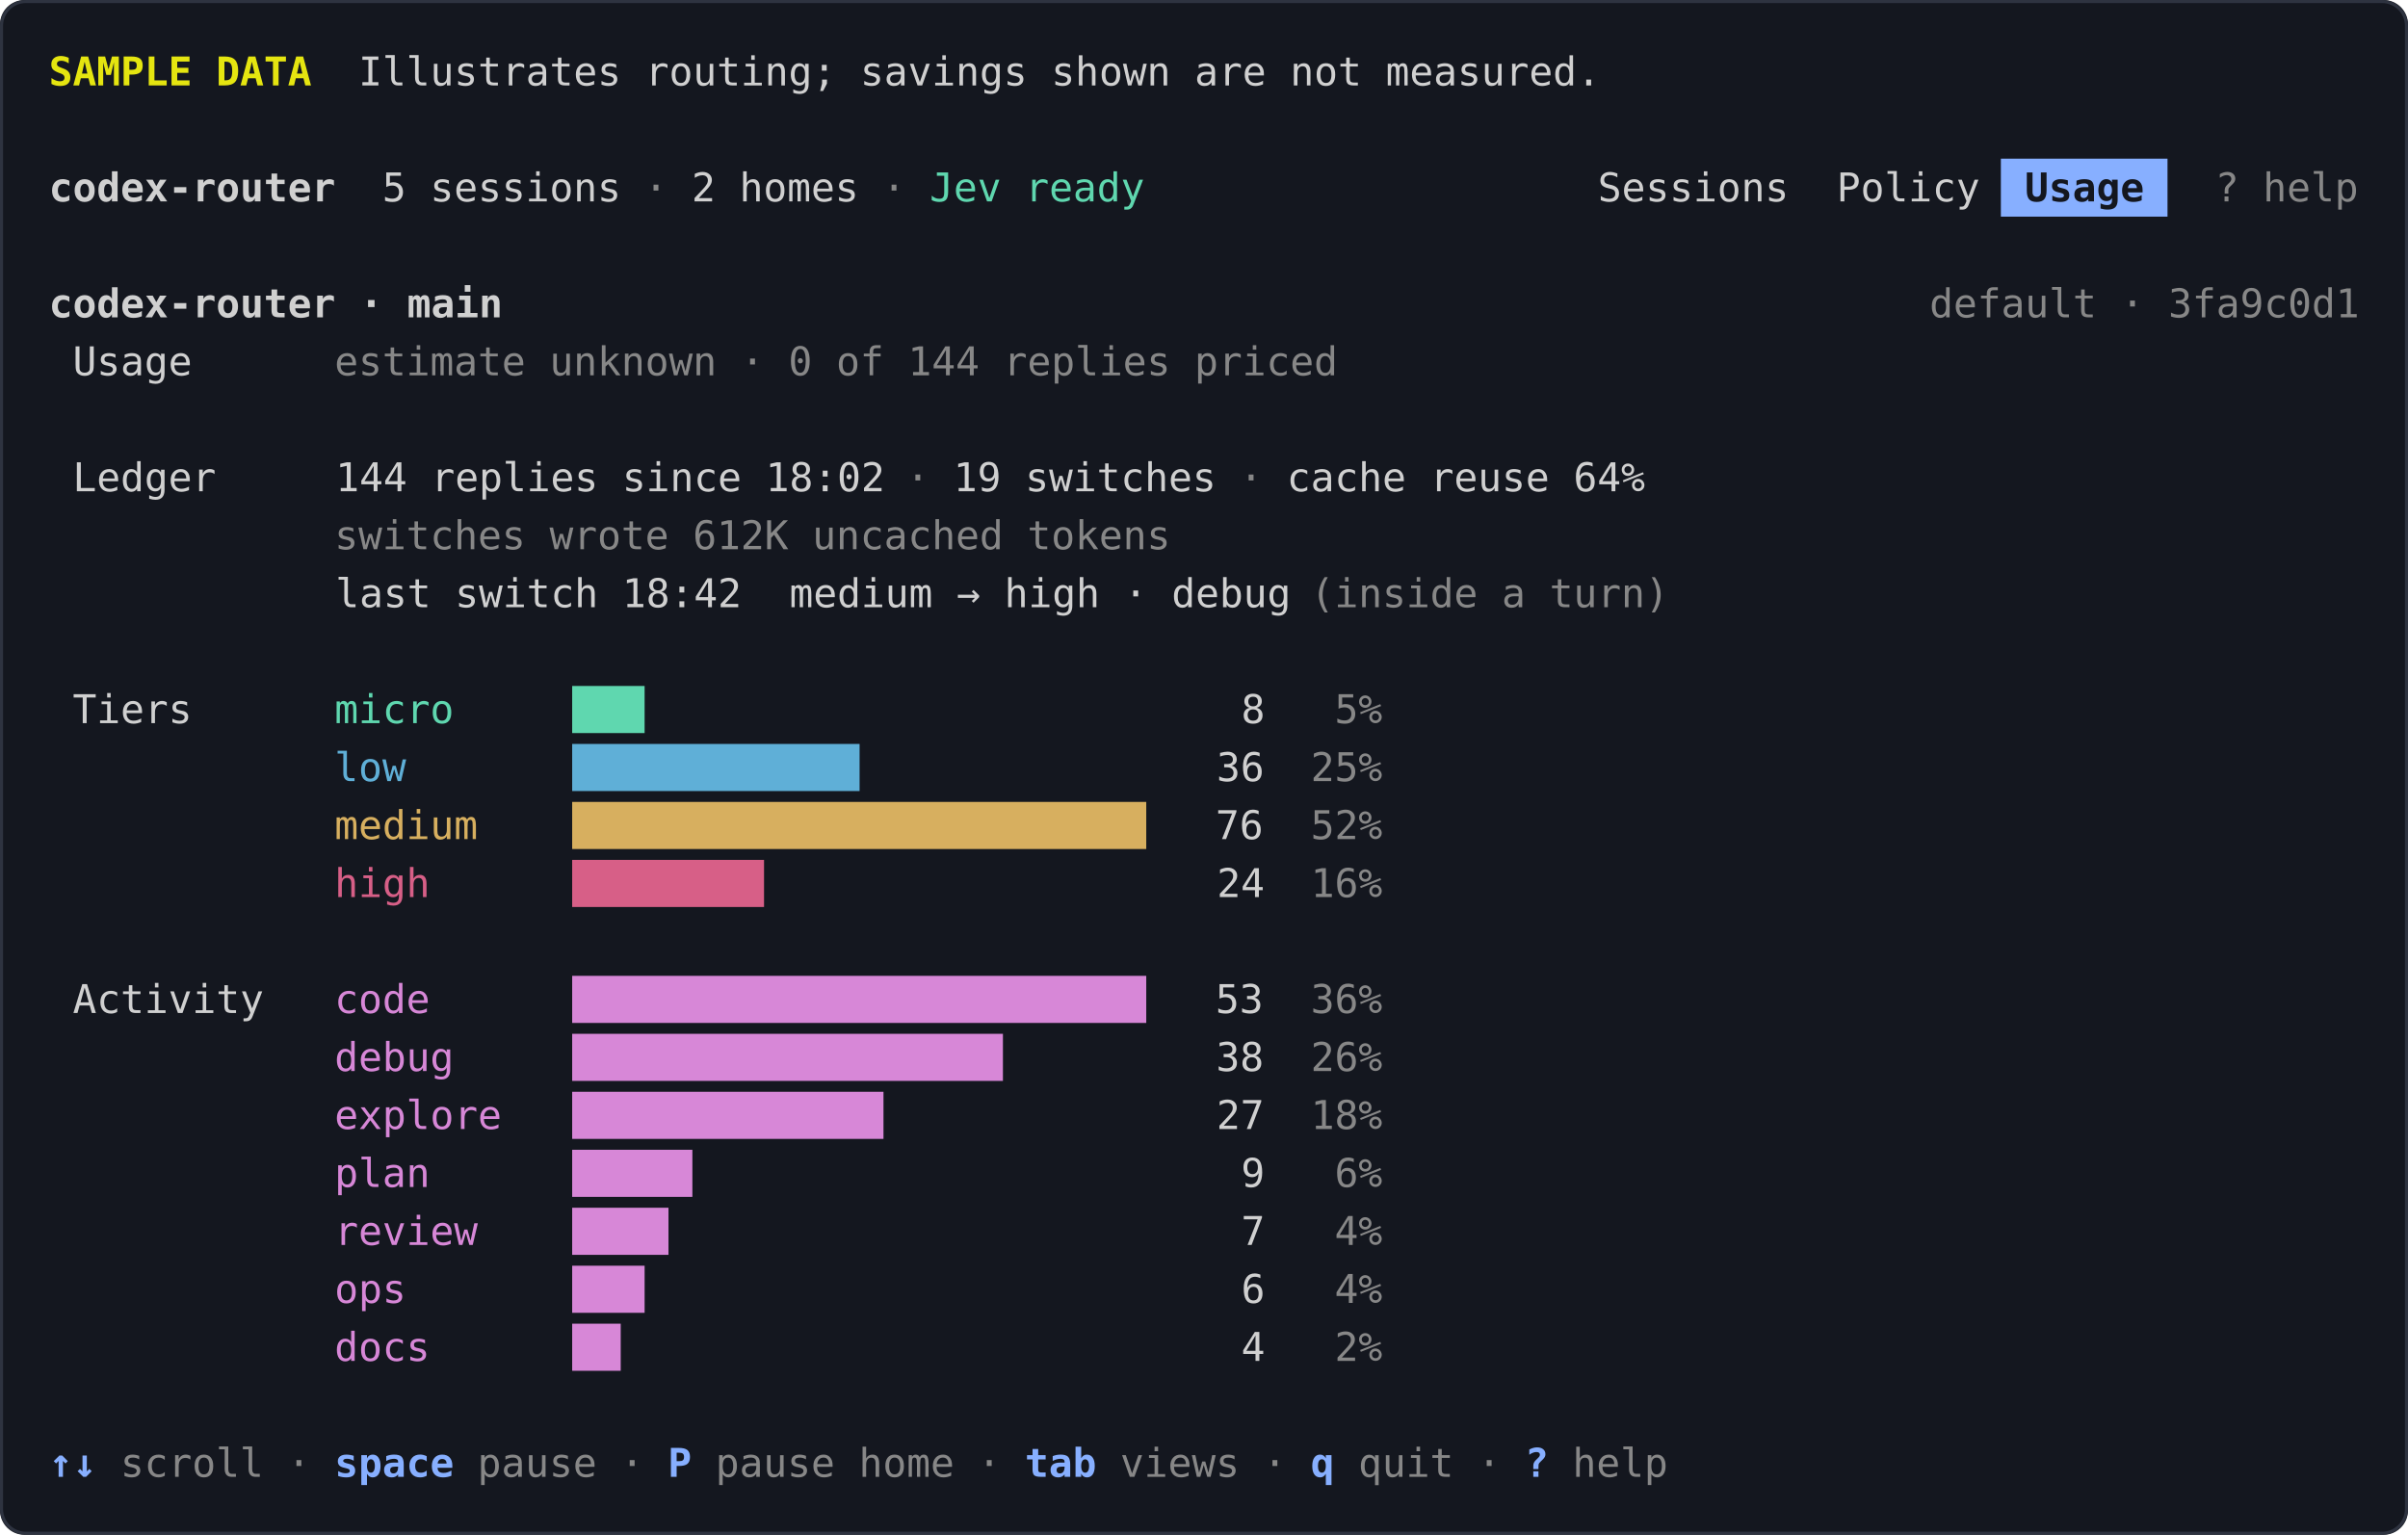
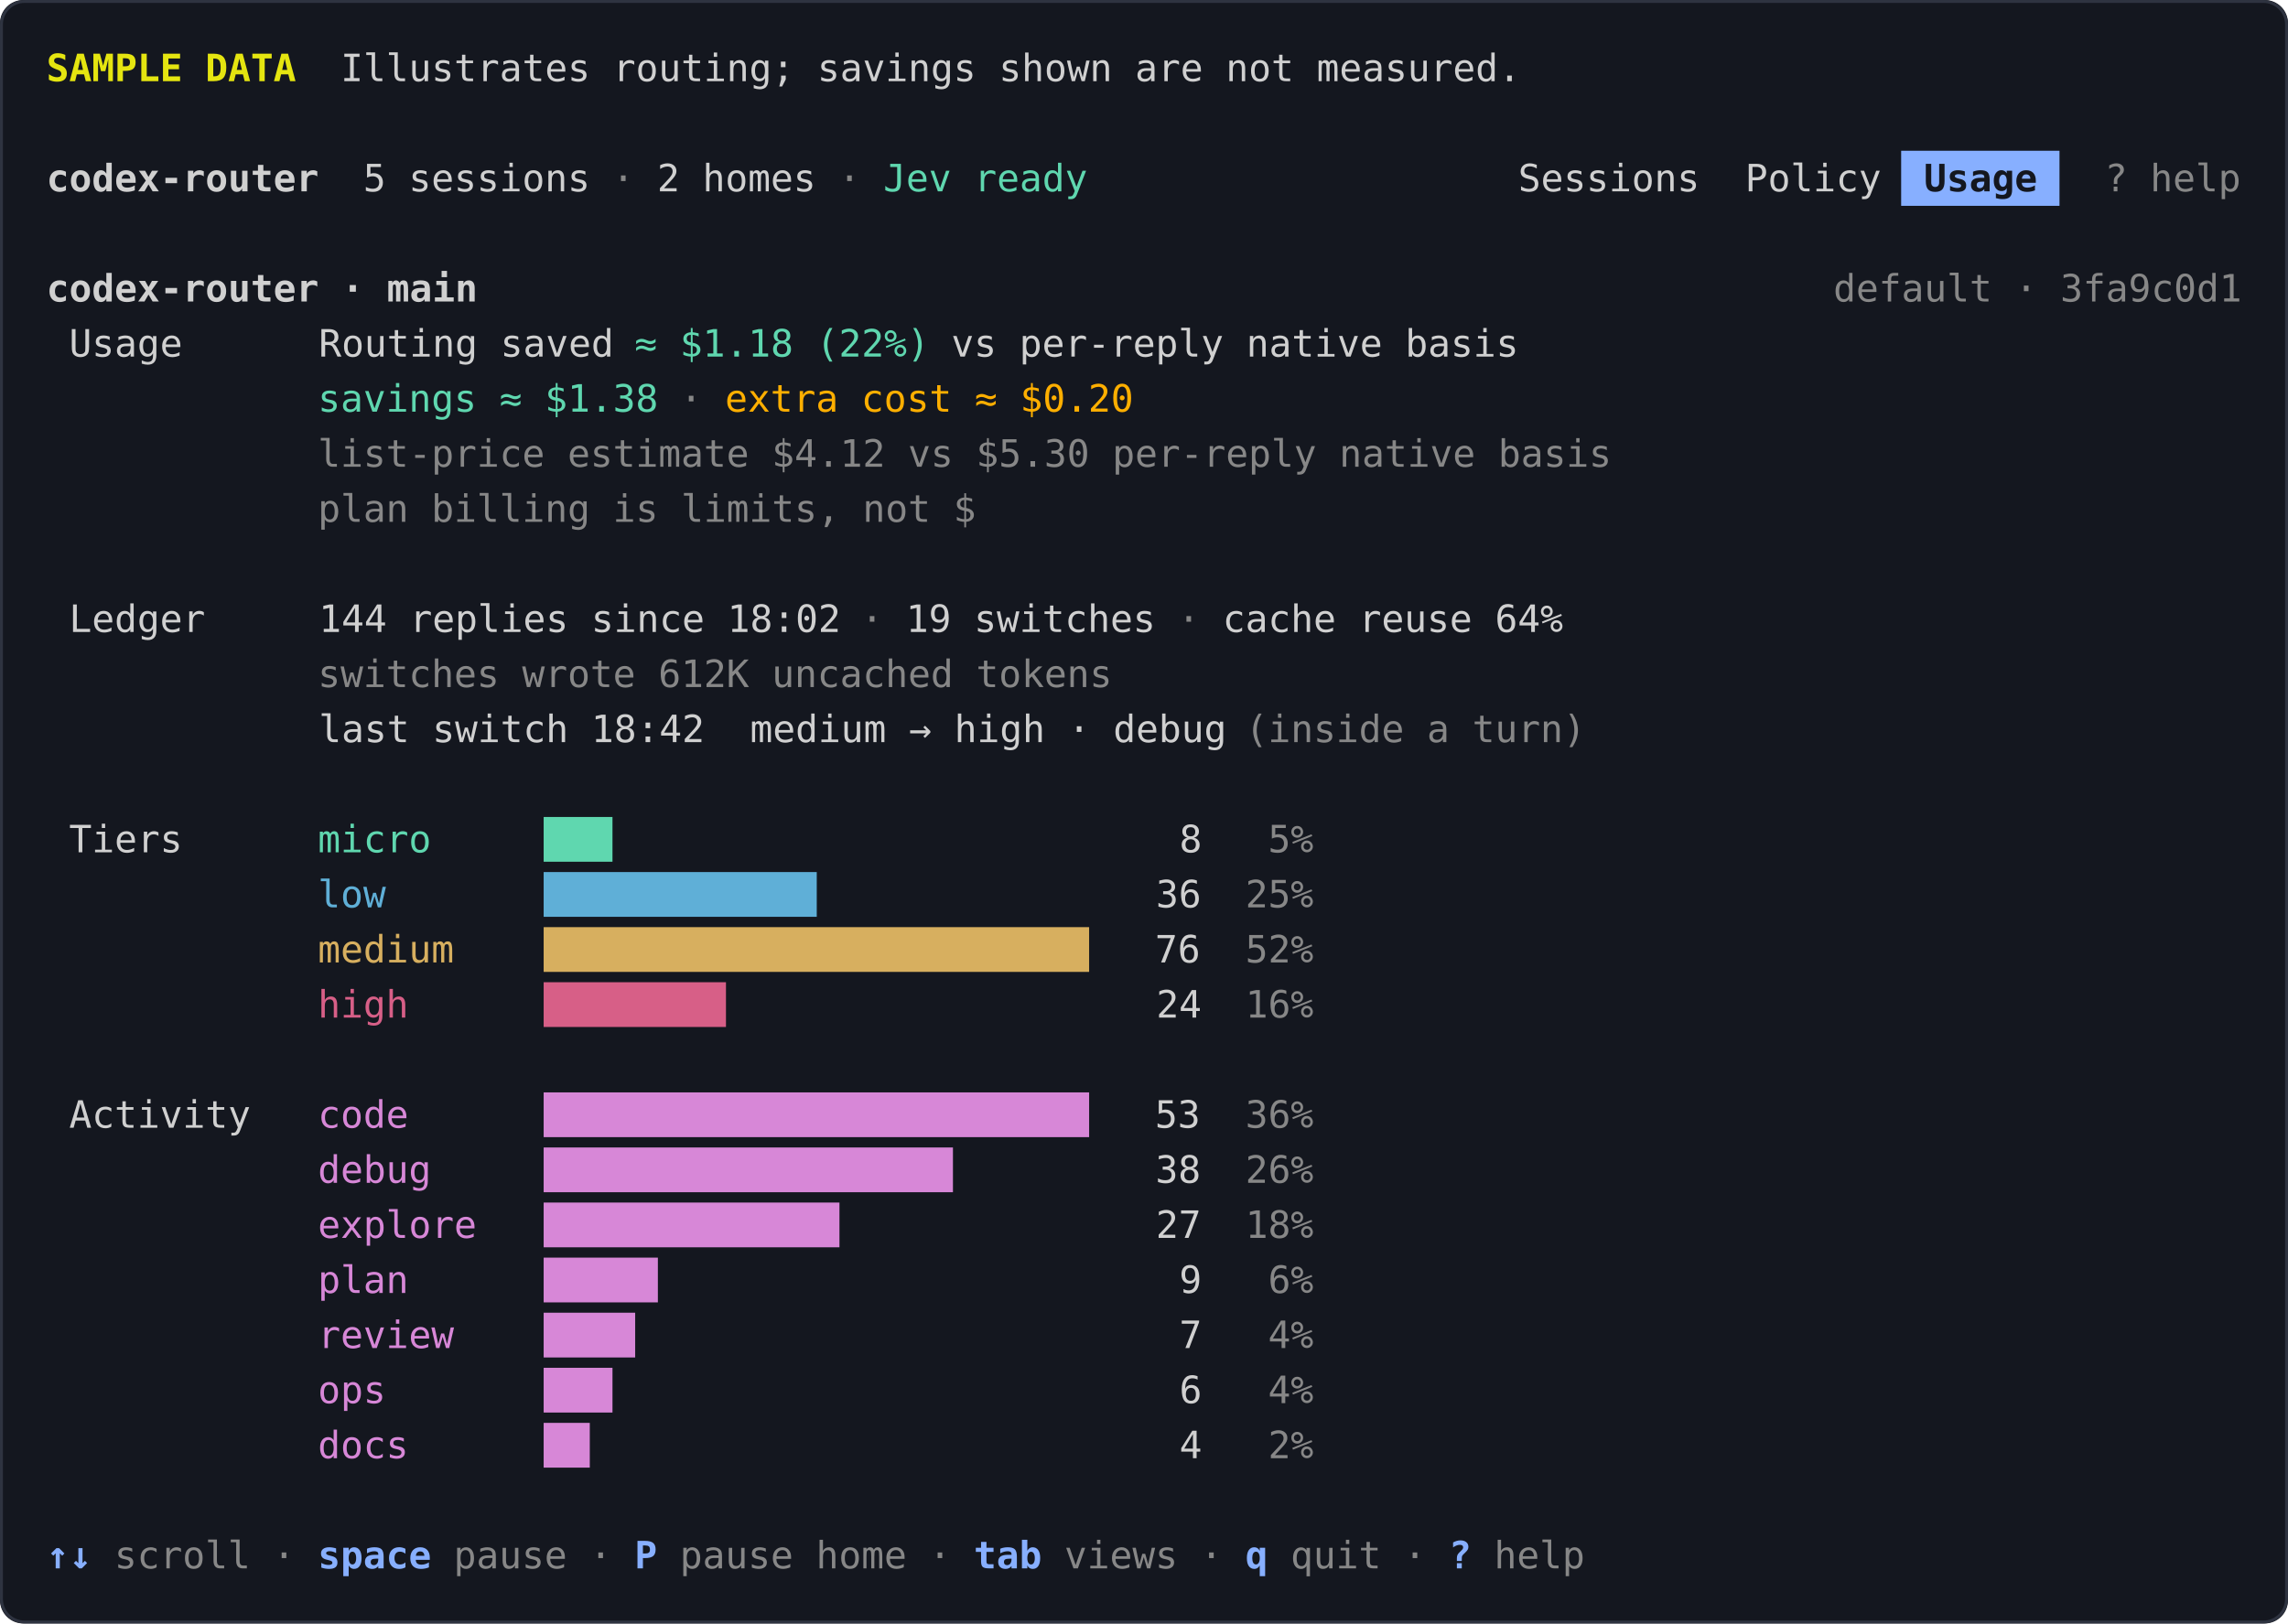
- <svg xmlns="http://www.w3.org/2000/svg" viewBox="0 0 789 503" width="789" height="503" role="img" aria-labelledby="title desc">
+ <svg xmlns="http://www.w3.org/2000/svg" viewBox="0 0 789 560" width="789" height="560" role="img" aria-labelledby="title desc">
  <style>text { font-family: ui-monospace, SFMono-Regular, Menlo, Consolas, 'DejaVu Sans Mono', monospace; font-size: 13px; }</style>
-   <rect width="789" height="503" rx="8" fill="#14171f" />
-   <rect x="0.5" y="0.5" width="788" height="502" rx="8" fill="none" stroke="#2e3340" />
+   <rect width="789" height="560" rx="8" fill="#14171f" />
+   <rect x="0.5" y="0.5" width="788" height="559" rx="8" fill="none" stroke="#2e3340" />
  <text x="16.0" y="28.0" fill="#e5e510" font-weight="700" xml:space="preserve">SAMPLE DATA</text>
  <text x="101.8" y="28.0" fill="#d0d0d0" xml:space="preserve">  Illustrates routing; savings shown are not measured.</text>
  <text x="16.0" y="66.0" fill="#d0d0d0" font-weight="700" xml:space="preserve">codex-router</text>
  <text x="109.6" y="66.0" fill="#d0d0d0" xml:space="preserve">  5 sessions</text>
  <text x="203.2" y="66.0" fill="#878787" xml:space="preserve"> · </text>
  <text x="226.6" y="66.0" fill="#d0d0d0" xml:space="preserve">2 homes</text>
  <text x="281.2" y="66.0" fill="#878787" xml:space="preserve"> · </text>
  <text x="304.6" y="66.0" fill="#5fd7af" xml:space="preserve">Jev ready</text>
  <text x="374.8" y="66.0" fill="#d0d0d0" xml:space="preserve">                   Sessions  Policy </text>
  <rect x="655.6" y="52.0" width="54.6" height="19" fill="#87afff" />
  <text x="655.6" y="66.0" fill="#14171f" font-weight="700" xml:space="preserve"> Usage </text>
  <text x="725.8" y="66.0" fill="#878787" xml:space="preserve">? help</text>
  <text x="16.0" y="104.0" fill="#d0d0d0" font-weight="700" xml:space="preserve">codex-router · main</text>
  <text x="632.2" y="104.0" fill="#878787" xml:space="preserve">default · 3fa9c0d1</text>
-   <text x="16.0" y="123.0" fill="#d0d0d0" xml:space="preserve"> Usage      </text>
-   <text x="109.6" y="123.0" fill="#878787" xml:space="preserve">estimate unknown · 0 of 144 replies priced</text>
-   <text x="16.0" y="161.0" fill="#d0d0d0" xml:space="preserve"> Ledger     144 replies since 18:02</text>
-   <text x="289.0" y="161.0" fill="#878787" xml:space="preserve"> · </text>
-   <text x="312.4" y="161.0" fill="#d0d0d0" xml:space="preserve">19 switches</text>
-   <text x="398.2" y="161.0" fill="#878787" xml:space="preserve"> · </text>
-   <text x="421.6" y="161.0" fill="#d0d0d0" xml:space="preserve">cache reuse 64%</text>
-   <text x="109.6" y="180.0" fill="#878787" xml:space="preserve">switches wrote 612K uncached tokens</text>
-   <text x="16.0" y="199.0" fill="#d0d0d0" xml:space="preserve">            last switch 18:42  medium → high · debug</text>
-   <text x="421.6" y="199.0" fill="#878787" xml:space="preserve"> (inside a turn)</text>
-   <text x="16.0" y="237.0" fill="#d0d0d0" xml:space="preserve"> Tiers      </text>
-   <text x="109.6" y="237.0" fill="#5fd7af" xml:space="preserve">micro     </text>
-   <text x="187.6" y="237.0" fill="#5fd7af" xml:space="preserve">███</text>
-   <text x="211.0" y="237.0" fill="#d0d0d0" xml:space="preserve">                         8</text>
-   <text x="413.8" y="237.0" fill="#878787" xml:space="preserve">   5%</text>
-   <text x="109.6" y="256.0" fill="#5fafd7" xml:space="preserve">low       </text>
-   <text x="187.6" y="256.0" fill="#5fafd7" xml:space="preserve">████████████</text>
-   <text x="281.2" y="256.0" fill="#d0d0d0" xml:space="preserve">               36</text>
-   <text x="413.8" y="256.0" fill="#878787" xml:space="preserve">  25%</text>
-   <text x="109.6" y="275.0" fill="#d7af5f" xml:space="preserve">medium    </text>
-   <text x="187.6" y="275.0" fill="#d7af5f" xml:space="preserve">████████████████████████</text>
-   <text x="374.8" y="275.0" fill="#d0d0d0" xml:space="preserve">   76</text>
-   <text x="413.8" y="275.0" fill="#878787" xml:space="preserve">  52%</text>
-   <text x="109.6" y="294.0" fill="#d75f87" xml:space="preserve">high      </text>
-   <text x="187.6" y="294.0" fill="#d75f87" xml:space="preserve">████████</text>
-   <text x="250.0" y="294.0" fill="#d0d0d0" xml:space="preserve">                   24</text>
-   <text x="413.8" y="294.0" fill="#878787" xml:space="preserve">  16%</text>
-   <text x="16.0" y="332.0" fill="#d0d0d0" xml:space="preserve"> Activity   </text>
-   <text x="109.6" y="332.0" fill="#d787d7" xml:space="preserve">code      </text>
-   <text x="187.6" y="332.0" fill="#d787d7" xml:space="preserve">████████████████████████</text>
-   <text x="374.8" y="332.0" fill="#d0d0d0" xml:space="preserve">   53</text>
-   <text x="413.8" y="332.0" fill="#878787" xml:space="preserve">  36%</text>
-   <text x="109.6" y="351.0" fill="#d787d7" xml:space="preserve">debug     </text>
-   <text x="187.6" y="351.0" fill="#d787d7" xml:space="preserve">██████████████████</text>
-   <text x="328.0" y="351.0" fill="#d0d0d0" xml:space="preserve">         38</text>
-   <text x="413.8" y="351.0" fill="#878787" xml:space="preserve">  26%</text>
-   <text x="109.6" y="370.0" fill="#d787d7" xml:space="preserve">explore   </text>
-   <text x="187.6" y="370.0" fill="#d787d7" xml:space="preserve">█████████████</text>
-   <text x="289.0" y="370.0" fill="#d0d0d0" xml:space="preserve">              27</text>
-   <text x="413.8" y="370.0" fill="#878787" xml:space="preserve">  18%</text>
-   <text x="109.6" y="389.0" fill="#d787d7" xml:space="preserve">plan      </text>
-   <text x="187.6" y="389.0" fill="#d787d7" xml:space="preserve">█████</text>
-   <text x="226.6" y="389.0" fill="#d0d0d0" xml:space="preserve">                       9</text>
-   <text x="413.8" y="389.0" fill="#878787" xml:space="preserve">   6%</text>
-   <text x="109.6" y="408.0" fill="#d787d7" xml:space="preserve">review    </text>
-   <text x="187.6" y="408.0" fill="#d787d7" xml:space="preserve">████</text>
-   <text x="218.8" y="408.0" fill="#d0d0d0" xml:space="preserve">                        7</text>
-   <text x="413.8" y="408.0" fill="#878787" xml:space="preserve">   4%</text>
-   <text x="109.6" y="427.0" fill="#d787d7" xml:space="preserve">ops       </text>
-   <text x="187.6" y="427.0" fill="#d787d7" xml:space="preserve">███</text>
-   <text x="211.0" y="427.0" fill="#d0d0d0" xml:space="preserve">                         6</text>
-   <text x="413.8" y="427.0" fill="#878787" xml:space="preserve">   4%</text>
-   <text x="109.6" y="446.0" fill="#d787d7" xml:space="preserve">docs      </text>
-   <text x="187.6" y="446.0" fill="#d787d7" xml:space="preserve">██</text>
-   <text x="203.2" y="446.0" fill="#d0d0d0" xml:space="preserve">                          4</text>
-   <text x="413.8" y="446.0" fill="#878787" xml:space="preserve">   2%</text>
-   <text x="16.0" y="484.0" fill="#87afff" font-weight="700" xml:space="preserve">↑↓</text>
-   <text x="31.6" y="484.0" fill="#878787" xml:space="preserve"> scroll</text>
-   <text x="86.2" y="484.0" fill="#878787" xml:space="preserve"> · </text>
-   <text x="109.6" y="484.0" fill="#87afff" font-weight="700" xml:space="preserve">space</text>
-   <text x="148.6" y="484.0" fill="#878787" xml:space="preserve"> pause</text>
-   <text x="195.4" y="484.0" fill="#878787" xml:space="preserve"> · </text>
-   <text x="218.8" y="484.0" fill="#87afff" font-weight="700" xml:space="preserve">P</text>
-   <text x="226.6" y="484.0" fill="#878787" xml:space="preserve"> pause home</text>
-   <text x="312.4" y="484.0" fill="#878787" xml:space="preserve"> · </text>
-   <text x="335.8" y="484.0" fill="#87afff" font-weight="700" xml:space="preserve">tab</text>
-   <text x="359.2" y="484.0" fill="#878787" xml:space="preserve"> views</text>
-   <text x="406.0" y="484.0" fill="#878787" xml:space="preserve"> · </text>
-   <text x="429.4" y="484.0" fill="#87afff" font-weight="700" xml:space="preserve">q</text>
-   <text x="437.2" y="484.0" fill="#878787" xml:space="preserve"> quit</text>
-   <text x="476.2" y="484.0" fill="#878787" xml:space="preserve"> · </text>
-   <text x="499.6" y="484.0" fill="#87afff" font-weight="700" xml:space="preserve">?</text>
-   <text x="507.4" y="484.0" fill="#878787" xml:space="preserve"> help</text>
+   <text x="16.0" y="123.0" fill="#d0d0d0" xml:space="preserve"> Usage      Routing saved </text>
+   <text x="218.8" y="123.0" fill="#5fd7af" xml:space="preserve">≈ $1.18 (22%)</text>
+   <text x="320.2" y="123.0" fill="#d0d0d0" xml:space="preserve"> vs per-reply native basis</text>
+   <text x="109.6" y="142.0" fill="#5fd7af" xml:space="preserve">savings ≈ $1.38</text>
+   <text x="226.6" y="142.0" fill="#878787" xml:space="preserve"> · </text>
+   <text x="250.0" y="142.0" fill="#ffaf00" xml:space="preserve">extra cost ≈ $0.20</text>
+   <text x="109.6" y="161.0" fill="#878787" xml:space="preserve">list-price estimate $4.12 vs $5.30 per-reply native basis</text>
+   <text x="109.6" y="180.0" fill="#878787" xml:space="preserve">plan billing is limits, not $</text>
+   <text x="16.0" y="218.0" fill="#d0d0d0" xml:space="preserve"> Ledger     144 replies since 18:02</text>
+   <text x="289.0" y="218.0" fill="#878787" xml:space="preserve"> · </text>
+   <text x="312.4" y="218.0" fill="#d0d0d0" xml:space="preserve">19 switches</text>
+   <text x="398.2" y="218.0" fill="#878787" xml:space="preserve"> · </text>
+   <text x="421.6" y="218.0" fill="#d0d0d0" xml:space="preserve">cache reuse 64%</text>
+   <text x="109.6" y="237.0" fill="#878787" xml:space="preserve">switches wrote 612K uncached tokens</text>
+   <text x="16.0" y="256.0" fill="#d0d0d0" xml:space="preserve">            last switch 18:42  medium → high · debug</text>
+   <text x="421.6" y="256.0" fill="#878787" xml:space="preserve"> (inside a turn)</text>
+   <text x="16.0" y="294.0" fill="#d0d0d0" xml:space="preserve"> Tiers      </text>
+   <text x="109.6" y="294.0" fill="#5fd7af" xml:space="preserve">micro     </text>
+   <text x="187.6" y="294.0" fill="#5fd7af" xml:space="preserve">███</text>
+   <text x="211.0" y="294.0" fill="#d0d0d0" xml:space="preserve">                         8</text>
+   <text x="413.8" y="294.0" fill="#878787" xml:space="preserve">   5%</text>
+   <text x="109.6" y="313.0" fill="#5fafd7" xml:space="preserve">low       </text>
+   <text x="187.6" y="313.0" fill="#5fafd7" xml:space="preserve">████████████</text>
+   <text x="281.2" y="313.0" fill="#d0d0d0" xml:space="preserve">               36</text>
+   <text x="413.8" y="313.0" fill="#878787" xml:space="preserve">  25%</text>
+   <text x="109.6" y="332.0" fill="#d7af5f" xml:space="preserve">medium    </text>
+   <text x="187.6" y="332.0" fill="#d7af5f" xml:space="preserve">████████████████████████</text>
+   <text x="374.8" y="332.0" fill="#d0d0d0" xml:space="preserve">   76</text>
+   <text x="413.8" y="332.0" fill="#878787" xml:space="preserve">  52%</text>
+   <text x="109.6" y="351.0" fill="#d75f87" xml:space="preserve">high      </text>
+   <text x="187.6" y="351.0" fill="#d75f87" xml:space="preserve">████████</text>
+   <text x="250.0" y="351.0" fill="#d0d0d0" xml:space="preserve">                   24</text>
+   <text x="413.8" y="351.0" fill="#878787" xml:space="preserve">  16%</text>
+   <text x="16.0" y="389.0" fill="#d0d0d0" xml:space="preserve"> Activity   </text>
+   <text x="109.6" y="389.0" fill="#d787d7" xml:space="preserve">code      </text>
+   <text x="187.6" y="389.0" fill="#d787d7" xml:space="preserve">████████████████████████</text>
+   <text x="374.8" y="389.0" fill="#d0d0d0" xml:space="preserve">   53</text>
+   <text x="413.8" y="389.0" fill="#878787" xml:space="preserve">  36%</text>
+   <text x="109.6" y="408.0" fill="#d787d7" xml:space="preserve">debug     </text>
+   <text x="187.6" y="408.0" fill="#d787d7" xml:space="preserve">██████████████████</text>
+   <text x="328.0" y="408.0" fill="#d0d0d0" xml:space="preserve">         38</text>
+   <text x="413.8" y="408.0" fill="#878787" xml:space="preserve">  26%</text>
+   <text x="109.6" y="427.0" fill="#d787d7" xml:space="preserve">explore   </text>
+   <text x="187.6" y="427.0" fill="#d787d7" xml:space="preserve">█████████████</text>
+   <text x="289.0" y="427.0" fill="#d0d0d0" xml:space="preserve">              27</text>
+   <text x="413.8" y="427.0" fill="#878787" xml:space="preserve">  18%</text>
+   <text x="109.6" y="446.0" fill="#d787d7" xml:space="preserve">plan      </text>
+   <text x="187.6" y="446.0" fill="#d787d7" xml:space="preserve">█████</text>
+   <text x="226.6" y="446.0" fill="#d0d0d0" xml:space="preserve">                       9</text>
+   <text x="413.8" y="446.0" fill="#878787" xml:space="preserve">   6%</text>
+   <text x="109.6" y="465.0" fill="#d787d7" xml:space="preserve">review    </text>
+   <text x="187.6" y="465.0" fill="#d787d7" xml:space="preserve">████</text>
+   <text x="218.8" y="465.0" fill="#d0d0d0" xml:space="preserve">                        7</text>
+   <text x="413.8" y="465.0" fill="#878787" xml:space="preserve">   4%</text>
+   <text x="109.6" y="484.0" fill="#d787d7" xml:space="preserve">ops       </text>
+   <text x="187.6" y="484.0" fill="#d787d7" xml:space="preserve">███</text>
+   <text x="211.0" y="484.0" fill="#d0d0d0" xml:space="preserve">                         6</text>
+   <text x="413.8" y="484.0" fill="#878787" xml:space="preserve">   4%</text>
+   <text x="109.6" y="503.0" fill="#d787d7" xml:space="preserve">docs      </text>
+   <text x="187.6" y="503.0" fill="#d787d7" xml:space="preserve">██</text>
+   <text x="203.2" y="503.0" fill="#d0d0d0" xml:space="preserve">                          4</text>
+   <text x="413.8" y="503.0" fill="#878787" xml:space="preserve">   2%</text>
+   <text x="16.0" y="541.0" fill="#87afff" font-weight="700" xml:space="preserve">↑↓</text>
+   <text x="31.6" y="541.0" fill="#878787" xml:space="preserve"> scroll</text>
+   <text x="86.2" y="541.0" fill="#878787" xml:space="preserve"> · </text>
+   <text x="109.6" y="541.0" fill="#87afff" font-weight="700" xml:space="preserve">space</text>
+   <text x="148.6" y="541.0" fill="#878787" xml:space="preserve"> pause</text>
+   <text x="195.4" y="541.0" fill="#878787" xml:space="preserve"> · </text>
+   <text x="218.8" y="541.0" fill="#87afff" font-weight="700" xml:space="preserve">P</text>
+   <text x="226.6" y="541.0" fill="#878787" xml:space="preserve"> pause home</text>
+   <text x="312.4" y="541.0" fill="#878787" xml:space="preserve"> · </text>
+   <text x="335.8" y="541.0" fill="#87afff" font-weight="700" xml:space="preserve">tab</text>
+   <text x="359.2" y="541.0" fill="#878787" xml:space="preserve"> views</text>
+   <text x="406.0" y="541.0" fill="#878787" xml:space="preserve"> · </text>
+   <text x="429.4" y="541.0" fill="#87afff" font-weight="700" xml:space="preserve">q</text>
+   <text x="437.2" y="541.0" fill="#878787" xml:space="preserve"> quit</text>
+   <text x="476.2" y="541.0" fill="#878787" xml:space="preserve"> · </text>
+   <text x="499.6" y="541.0" fill="#87afff" font-weight="700" xml:space="preserve">?</text>
+   <text x="507.4" y="541.0" fill="#878787" xml:space="preserve"> help</text>
</svg>
